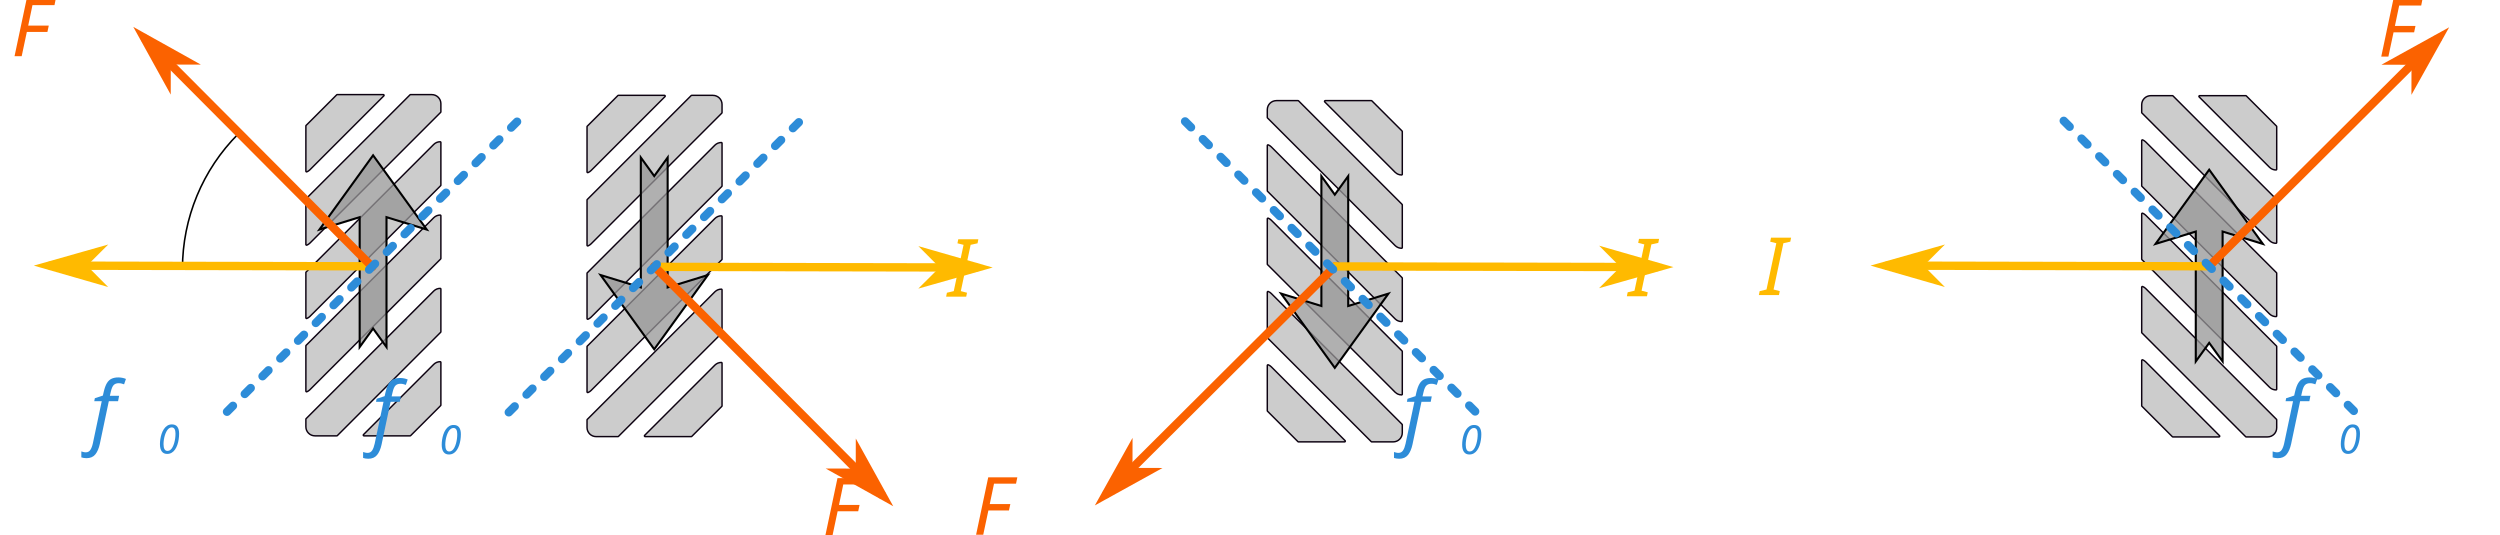
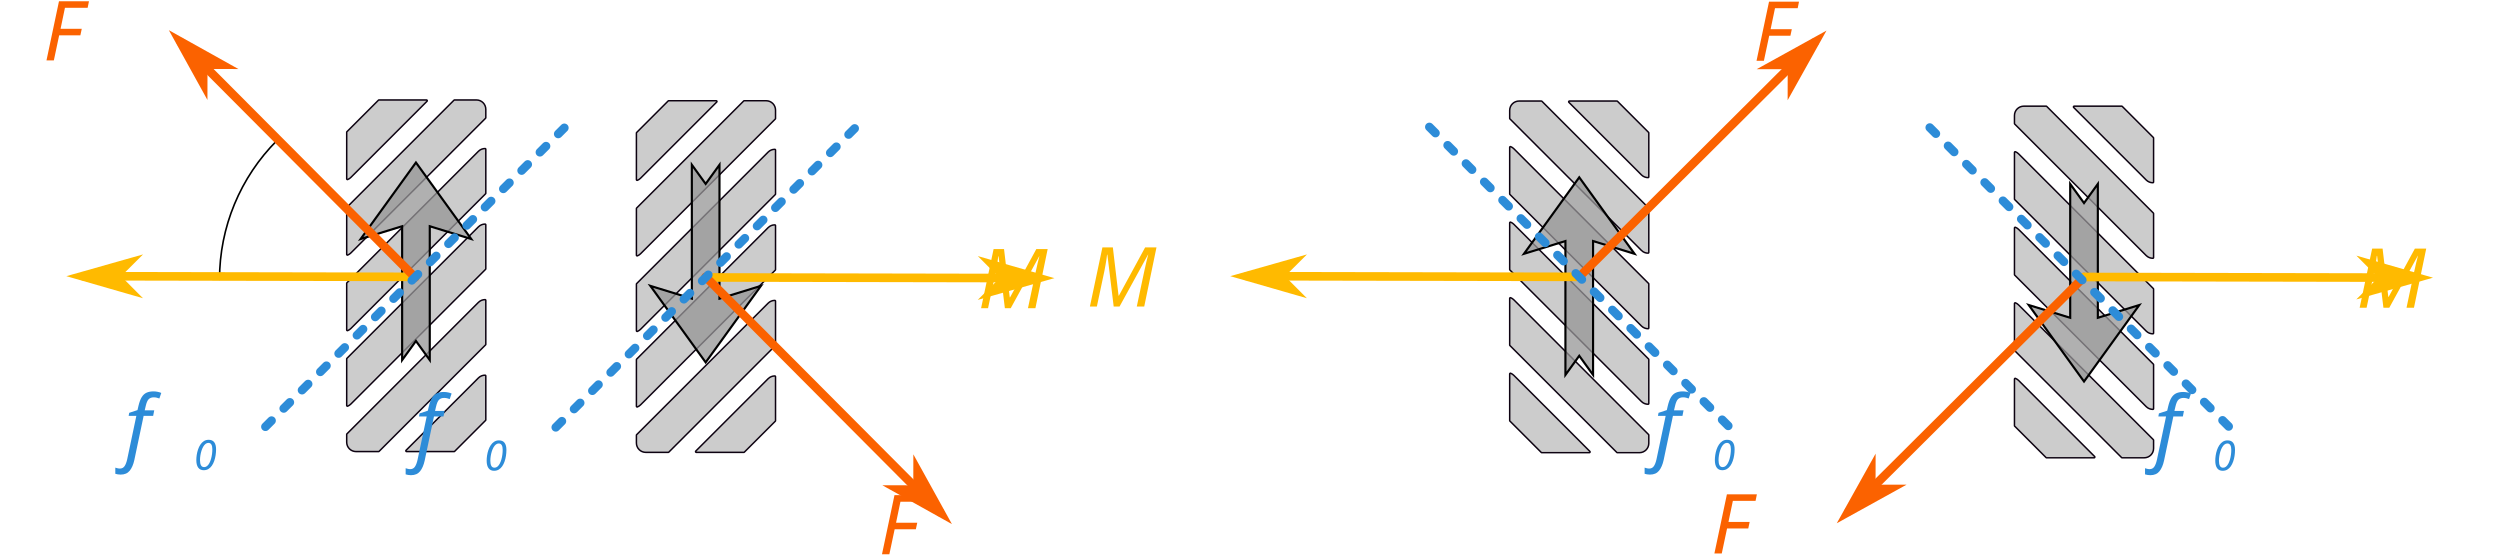
- <svg xmlns="http://www.w3.org/2000/svg" version="1.1" id="svg2" xml:space="preserve" width="5972.626" height="1277.987" viewBox="0 0 5972.625 1277.987">
+ <svg xmlns="http://www.w3.org/2000/svg" version="1.1" id="svg2" xml:space="preserve" width="5796.128" height="1285.112" viewBox="0 0 5796.128 1285.112">
  <defs id="defs6">
    <marker orient="auto" refY="0" refX="0" id="marker6332" style="overflow:visible">
      <path id="path6330" d="M 0,0 5,-5 -12.5,0 5,5 Z" style="fill:#ffba00;fill-opacity:1;fill-rule:evenodd;stroke:#ffba00;stroke-width:1pt;stroke-opacity:1" transform="matrix(0.4,0,0,0.4,4,0)" />
    </marker>
    <marker orient="auto" refY="0" refX="0" id="marker6094" style="overflow:visible">
      <path id="path6092" d="M 0,0 5,-5 -12.5,0 5,5 Z" style="fill:#ffba00;fill-opacity:1;fill-rule:evenodd;stroke:#ffba00;stroke-width:1pt;stroke-opacity:1" transform="matrix(0.4,0,0,0.4,4,0)" />
    </marker>
    <marker orient="auto" refY="0" refX="0" id="marker5850" style="overflow:visible">
      <path id="path5848" d="M 0,0 5,-5 -12.5,0 5,5 Z" style="fill:#ffba00;fill-opacity:1;fill-rule:evenodd;stroke:#ffba00;stroke-width:1pt;stroke-opacity:1" transform="matrix(0.4,0,0,0.4,4,0)" />
    </marker>
    <marker style="overflow:visible" id="marker5612" refX="0" refY="0" orient="auto">
      <path transform="matrix(0.4,0,0,0.4,4,0)" style="fill:#ffba00;fill-opacity:1;fill-rule:evenodd;stroke:#ffba00;stroke-width:1pt;stroke-opacity:1" d="M 0,0 5,-5 -12.5,0 5,5 Z" id="path5610" />
    </marker>
    <marker orient="auto" refY="0" refX="0" id="marker5392" style="overflow:visible">
      <path id="path5390" d="M 0,0 5,-5 -12.5,0 5,5 Z" style="fill:#ffba00;fill-opacity:1;fill-rule:evenodd;stroke:#ffba00;stroke-width:1pt;stroke-opacity:1" transform="matrix(0.4,0,0,0.4,4,0)" />
    </marker>
    <marker style="overflow:visible" id="marker4958" refX="0" refY="0" orient="auto">
      <path transform="matrix(0.4,0,0,0.4,4,0)" style="fill:#ffba00;fill-opacity:1;fill-rule:evenodd;stroke:#ffba00;stroke-width:1pt;stroke-opacity:1" d="M 0,0 5,-5 -12.5,0 5,5 Z" id="path4956" />
    </marker>
    <marker orient="auto" refY="0" refX="0" id="DiamondLstart" style="overflow:visible">
      <path id="path29030" d="M 0,-7.071 -7.071,0 0,7.071 7.071,0 Z" style="fill:#ff0000;fill-opacity:1;fill-rule:evenodd;stroke:#c31717;stroke-width:1pt;stroke-opacity:1" transform="matrix(0.8,0,0,0.8,5.6,0)" />
    </marker>
    <marker orient="auto" refY="0" refX="0" id="marker32734" style="overflow:visible">
      <path id="path32732" d="M 0,0 5,-5 -12.5,0 5,5 Z" style="fill:#ff0000;fill-opacity:1;fill-rule:evenodd;stroke:#c31717;stroke-width:1pt;stroke-opacity:1" transform="matrix(0.4,0,0,0.4,4,0)" />
    </marker>
    <marker orient="auto" refY="0" refX="0" id="marker32682" style="overflow:visible">
      <path id="path32680" d="M 0,0 5,-5 -12.5,0 5,5 Z" style="fill:#ff0000;fill-opacity:1;fill-rule:evenodd;stroke:#c31717;stroke-width:1pt;stroke-opacity:1" transform="matrix(0.8,0,0,0.8,10,0)" />
    </marker>
    <marker orient="auto" refY="0" refX="0" id="Arrow2Lend" style="overflow:visible">
      <path id="path28963" style="fill:#0d0211;fill-opacity:1;fill-rule:evenodd;stroke:#0d0211;stroke-width:0.625;stroke-linejoin:round;stroke-opacity:1" d="M 8.719,4.034 -2.207,0.016 8.719,-4.002 c -1.745,2.372 -1.735,5.617 -6e-7,8.035 z" transform="matrix(-1.1,0,0,-1.1,-1.1,0)" />
    </marker>
    <marker orient="auto" refY="0" refX="0" id="Arrow1Mend" style="overflow:visible">
      <path id="path28951" d="M 0,0 5,-5 -12.5,0 5,5 Z" style="fill:#0d0211;fill-opacity:1;fill-rule:evenodd;stroke:#0d0211;stroke-width:1pt;stroke-opacity:1" transform="matrix(-0.4,0,0,-0.4,-4,0)" />
    </marker>
    <marker orient="auto" refY="0" refX="0" id="Arrow1Lstart" style="overflow:visible">
      <path id="path28942" d="M 0,0 5,-5 -12.5,0 5,5 Z" style="fill:#c31717;fill-opacity:1;fill-rule:evenodd;stroke:#c31717;stroke-width:1pt;stroke-opacity:1" transform="matrix(0.8,0,0,0.8,10,0)" />
    </marker>
    <marker orient="auto" refY="0" refX="0" id="Arrow1Lstart-0" style="overflow:visible">
      <path id="path28942-9" d="M 0,0 5,-5 -12.5,0 5,5 Z" style="fill:#ff0000;fill-opacity:1;fill-rule:evenodd;stroke:#c31717;stroke-width:1pt;stroke-opacity:1" transform="matrix(0.8,0,0,0.8,10,0)" />
    </marker>
    <marker orient="auto" refY="0" refX="0" id="Arrow1Lstart-8" style="overflow:visible">
      <path id="path28942-3" d="M 0,0 5,-5 -12.5,0 5,5 Z" style="fill:#c31717;fill-opacity:1;fill-rule:evenodd;stroke:#c31717;stroke-width:1pt;stroke-opacity:1" transform="matrix(0.8,0,0,0.8,10,0)" />
    </marker>
    <marker orient="auto" refY="0" refX="0" id="Arrow1Lstart-3" style="overflow:visible">
      <path id="path28942-7" d="M 0,0 5,-5 -12.5,0 5,5 Z" style="fill:#c31717;fill-opacity:1;fill-rule:evenodd;stroke:#c31717;stroke-width:1pt;stroke-opacity:1" transform="matrix(0.8,0,0,0.8,10,0)" />
    </marker>
    <marker orient="auto" refY="0" refX="0" id="Arrow1Lstart-7" style="overflow:visible">
      <path id="path28942-1" d="M 0,0 5,-5 -12.5,0 5,5 Z" style="fill:#c31717;fill-opacity:1;fill-rule:evenodd;stroke:#c31717;stroke-width:1pt;stroke-opacity:1" transform="matrix(0.8,0,0,0.8,10,0)" />
    </marker>
    <marker orient="auto" refY="0" refX="0" id="Arrow1Lstart-3-6" style="overflow:visible">
      <path id="path28942-7-3" d="M 0,0 5,-5 -12.5,0 5,5 Z" style="fill:#ff6600;fill-opacity:1;fill-rule:evenodd;stroke:#ff6600;stroke-width:1pt;stroke-opacity:1" transform="matrix(0.8,0,0,0.8,10,0)" />
    </marker>
    <marker orient="auto" refY="0" refX="0" id="Arrow1Lstart-3-6-5" style="overflow:visible">
      <path id="path28942-7-3-4" d="M 0,0 5,-5 -12.5,0 5,5 Z" style="fill:#ff6600;fill-opacity:1;fill-rule:evenodd;stroke:#ff6600;stroke-width:1pt;stroke-opacity:1" transform="matrix(0.8,0,0,0.8,10,0)" />
    </marker>
    <marker orient="auto" refY="0" refX="0" id="Arrow1Lstart-03" style="overflow:visible">
      <path id="path28942-0" d="M 0,0 5,-5 -12.5,0 5,5 Z" style="fill:#ffba00;fill-opacity:1;fill-rule:evenodd;stroke:#ffba00;stroke-width:1pt;stroke-opacity:1" transform="matrix(0.8,0,0,0.8,10,0)" />
    </marker>
    <marker orient="auto" refY="0" refX="0" id="Arrow1Lstart-03-6" style="overflow:visible">
      <path id="path28942-0-7" d="M 0,0 5,-5 -12.5,0 5,5 Z" style="fill:#ffba00;fill-opacity:1;fill-rule:evenodd;stroke:#ffba00;stroke-width:1pt;stroke-opacity:1" transform="matrix(0.8,0,0,0.8,10,0)" />
    </marker>
    <marker orient="auto" refY="0" refX="0" id="Arrow1Lstart-03-6-9" style="overflow:visible">
      <path id="path28942-0-7-8" d="M 0,0 5,-5 -12.5,0 5,5 Z" style="fill:#ff7a00;fill-opacity:1;fill-rule:evenodd;stroke:#ff7a00;stroke-width:1pt;stroke-opacity:1" transform="matrix(0.8,0,0,0.8,10,0)" />
    </marker>
    <marker orient="auto" refY="0" refX="0" id="Arrow1Lstart-03-2" style="overflow:visible">
      <path id="path28942-0-9" d="M 0,0 5,-5 -12.5,0 5,5 Z" style="fill:#ffba00;fill-opacity:1;fill-rule:evenodd;stroke:#ffba00;stroke-width:1pt;stroke-opacity:1" transform="matrix(0.8,0,0,0.8,10,0)" />
    </marker>
    <marker orient="auto" refY="0" refX="0" id="Arrow1Lstart-03-6-96" style="overflow:visible">
      <path id="path28942-0-7-0" d="M 0,0 5,-5 -12.5,0 5,5 Z" style="fill:#ffba00;fill-opacity:1;fill-rule:evenodd;stroke:#ffba00;stroke-width:1pt;stroke-opacity:1" transform="matrix(0.8,0,0,0.8,10,0)" />
    </marker>
    <marker orient="auto" refY="0" refX="0" id="Arrow1Lstart-03-6-9-2" style="overflow:visible">
      <path id="path28942-0-7-8-7" d="M 0,0 5,-5 -12.5,0 5,5 Z" style="fill:#ff7a00;fill-opacity:1;fill-rule:evenodd;stroke:#ff7a00;stroke-width:1pt;stroke-opacity:1" transform="matrix(0.8,0,0,0.8,10,0)" />
    </marker>
    <marker orient="auto" refY="0" refX="0" id="Arrow1Lstart-03-2-4" style="overflow:visible">
      <path id="path28942-0-9-9" d="M 0,0 5,-5 -12.5,0 5,5 Z" style="fill:#ffba00;fill-opacity:1;fill-rule:evenodd;stroke:#ffba00;stroke-width:1pt;stroke-opacity:1" transform="matrix(0.8,0,0,0.8,10,0)" />
    </marker>
    <marker orient="auto" refY="0" refX="0" id="Arrow1Lstart-03-6-96-1" style="overflow:visible">
      <path id="path28942-0-7-0-0" d="M 0,0 5,-5 -12.5,0 5,5 Z" style="fill:#ffba00;fill-opacity:1;fill-rule:evenodd;stroke:#ffba00;stroke-width:1pt;stroke-opacity:1" transform="matrix(0.8,0,0,0.8,10,0)" />
    </marker>
    <marker orient="auto" refY="0" refX="0" id="Arrow1Lstart-03-6-9-2-7" style="overflow:visible">
      <path id="path28942-0-7-8-7-5" d="M 0,0 5,-5 -12.5,0 5,5 Z" style="fill:#ff7a00;fill-opacity:1;fill-rule:evenodd;stroke:#ff7a00;stroke-width:1pt;stroke-opacity:1" transform="matrix(0.8,0,0,0.8,10,0)" />
    </marker>
    <marker orient="auto" refY="0" refX="0" id="Arrow1Lstart-03-0" style="overflow:visible">
      <path id="path28942-0-2" d="M 0,0 5,-5 -12.5,0 5,5 Z" style="fill:#ffba00;fill-opacity:1;fill-rule:evenodd;stroke:#ffba00;stroke-width:1pt;stroke-opacity:1" transform="matrix(0.8,0,0,0.8,10,0)" />
    </marker>
    <marker orient="auto" refY="0" refX="0" id="Arrow1Lstart-03-0-8" style="overflow:visible">
      <path id="path28942-0-2-0" d="M 0,0 5,-5 -12.5,0 5,5 Z" style="fill:#ffba00;fill-opacity:1;fill-rule:evenodd;stroke:#ffba00;stroke-width:1pt;stroke-opacity:1" transform="matrix(0.8,0,0,0.8,10,0)" />
    </marker>
    <marker orient="auto" refY="0" refX="0" id="Arrow1Lstart-03-6-96-1-4" style="overflow:visible">
      <path id="path28942-0-7-0-0-0" d="M 0,0 5,-5 -12.5,0 5,5 Z" style="fill:#ffba00;fill-opacity:1;fill-rule:evenodd;stroke:#ffba00;stroke-width:1pt;stroke-opacity:1" transform="matrix(0.8,0,0,0.8,10,0)" />
    </marker>
    <marker orient="auto" refY="0" refX="0" id="Arrow1Lstart-03-0-8-4" style="overflow:visible">
      <path id="path28942-0-2-0-4" d="M 0,0 5,-5 -12.5,0 5,5 Z" style="fill:#ffba00;fill-opacity:1;fill-rule:evenodd;stroke:#ffba00;stroke-width:1pt;stroke-opacity:1" transform="matrix(0.8,0,0,0.8,10,0)" />
    </marker>
    <marker orient="auto" refY="0" refX="0" id="Arrow1Lstart-03-6-96-1-4-9" style="overflow:visible">
      <path id="path28942-0-7-0-0-0-9" d="M 0,0 5,-5 -12.5,0 5,5 Z" style="fill:#ffba00;fill-opacity:1;fill-rule:evenodd;stroke:#ffba00;stroke-width:1pt;stroke-opacity:1" transform="matrix(0.8,0,0,0.8,10,0)" />
    </marker>
    <marker orient="auto" refY="0" refX="0" id="Arrow1Lstart-03-0-8-4-1" style="overflow:visible">
      <path id="path28942-0-2-0-4-7" d="M 0,0 5,-5 -12.5,0 5,5 Z" style="fill:#ffba00;fill-opacity:1;fill-rule:evenodd;stroke:#ffba00;stroke-width:1pt;stroke-opacity:1" transform="matrix(0.8,0,0,0.8,10,0)" />
    </marker>
    <marker orient="auto" refY="0" refX="0" id="Arrow1Lstart-03-6-96-1-4-9-4" style="overflow:visible">
      <path id="path28942-0-7-0-0-0-9-3" d="M 0,0 5,-5 -12.5,0 5,5 Z" style="fill:#ffba00;fill-opacity:1;fill-rule:evenodd;stroke:#ffba00;stroke-width:1pt;stroke-opacity:1" transform="matrix(0.8,0,0,0.8,10,0)" />
    </marker>
    <marker style="overflow:visible" id="marker4958-9" refX="0" refY="0" orient="auto">
      <path transform="matrix(0.4,0,0,0.4,4,0)" style="fill:#fb6200;fill-opacity:1;fill-rule:evenodd;stroke:#fb6200;stroke-width:1pt;stroke-opacity:1" d="M 0,0 5,-5 -12.5,0 5,5 Z" id="path4956-9" />
    </marker>
    <marker style="overflow:visible" id="marker4958-1" refX="0" refY="0" orient="auto">
      <path transform="matrix(0.4,0,0,0.4,4,0)" style="fill:#ffba00;fill-opacity:1;fill-rule:evenodd;stroke:#ffba00;stroke-width:1pt;stroke-opacity:1" d="M 0,0 5,-5 -12.5,0 5,5 Z" id="path4956-96" />
    </marker>
    <marker style="overflow:visible" id="marker4958-9-2" refX="0" refY="0" orient="auto">
      <path transform="matrix(0.4,0,0,0.4,4,0)" style="fill:#fb6200;fill-opacity:1;fill-rule:evenodd;stroke:#fb6200;stroke-width:1pt;stroke-opacity:1" d="M 0,0 5,-5 -12.5,0 5,5 Z" id="path4956-9-5" />
    </marker>
    <marker style="overflow:visible" id="marker4958-9-2-6" refX="0" refY="0" orient="auto">
      <path transform="matrix(0.4,0,0,0.4,4,0)" style="fill:#fb6200;fill-opacity:1;fill-rule:evenodd;stroke:#fb6200;stroke-width:1pt;stroke-opacity:1" d="M 0,0 5,-5 -12.5,0 5,5 Z" id="path4956-9-5-8" />
    </marker>
    <marker style="overflow:visible" id="marker4958-3" refX="0" refY="0" orient="auto">
      <path transform="matrix(0.4,0,0,0.4,4,0)" style="fill:#ffba00;fill-opacity:1;fill-rule:evenodd;stroke:#ffba00;stroke-width:1pt;stroke-opacity:1" d="M 0,0 5,-5 -12.5,0 5,5 Z" id="path4956-5" />
    </marker>
    <marker style="overflow:visible" id="marker4958-9-7" refX="0" refY="0" orient="auto">
      <path transform="matrix(0.4,0,0,0.4,4,0)" style="fill:#fb6200;fill-opacity:1;fill-rule:evenodd;stroke:#fb6200;stroke-width:1pt;stroke-opacity:1" d="M 0,0 5,-5 -12.5,0 5,5 Z" id="path4956-9-0" />
    </marker>
    <marker style="overflow:visible" id="marker4958-1-7" refX="0" refY="0" orient="auto">
      <path transform="matrix(0.4,0,0,0.4,4,0)" style="fill:#ffba00;fill-opacity:1;fill-rule:evenodd;stroke:#ffba00;stroke-width:1pt;stroke-opacity:1" d="M 0,0 5,-5 -12.5,0 5,5 Z" id="path4956-96-0" />
    </marker>
  </defs>
-   <g id="layer2" transform="translate(1283.323,-1316.006)">
+   <g id="layer2" transform="translate(1356.355,-1310.293)">
    <path style="opacity:1;fill:none;fill-opacity:1;fill-rule:nonzero;stroke:#000000;stroke-width:3.78;stroke-linecap:round;stroke-linejoin:round;stroke-miterlimit:4;stroke-dasharray:none;stroke-dashoffset:0;stroke-opacity:1;paint-order:stroke fill markers" id="path1183" d="m -847.403,1957.886 a 455.479,455.479 0 0 1 133.407,-322.072" />
    <path style="opacity:1;fill:#cccccc;fill-opacity:1;stroke:#0d0211;stroke-width:7;stroke-linecap:round;stroke-linejoin:round;stroke-miterlimit:4;stroke-dasharray:none;stroke-dashoffset:0;stroke-opacity:1;paint-order:stroke fill markers" d="m -477.698,1543.774 -73.117,73.117 v 107.969 c 2.39,-0.979 4.633,-2.442 6.58,-4.389 l 176.697,-176.697 z m 175.149,0 -248.266,248.264 v 107.969 c 2.39,-0.979 4.633,-2.442 6.58,-4.389 l 312.459,-312.457 v -19.387 c 0,-11.08 -8.92,-20 -20,-20 z m 70.773,112.637 c -5.112,0 -10.223,1.958 -14.141,5.875 l -304.899,304.896 v 107.969 c 2.39,-0.979 4.633,-2.442 6.58,-4.389 l 312.459,-312.457 z m 0,175.144 c -5.112,0 -10.223,1.96 -14.141,5.877 l -304.899,304.897 v 107.969 c 2.39,-0.979 4.633,-2.442 6.58,-4.389 l 312.459,-312.457 z m 0,175.147 c -5.112,0 -10.223,1.96 -14.141,5.877 l -304.899,304.897 v 18.051 c 0,11.08 8.92,20 20,20 h 52.109 l 246.93,-246.93 z m 0,175.147 c -5.112,0 -10.223,1.958 -14.141,5.875 l -167.803,167.803 h 110.16 l 71.783,-71.783 z" id="rect28788-4" />
    <path style="opacity:1;fill:#969696;fill-opacity:0.751;stroke:#000000;stroke-width:5;stroke-miterlimit:4;stroke-dasharray:none;stroke-dashoffset:0;stroke-opacity:1" d="m -392.002,1687.074 -128.159,177.318 96.119,-29.554 v 310.307 l 32.041,-44.33 32.039,44.33 v -310.307 l 96.119,29.554 z" id="path4239-2" />
    <g id="g6547-6-8" transform="translate(-2967.576,1226.496)">
      <path id="rect28788-4-1-7" d="m 3161.57,319.094 -73.117,73.117 v 107.969 c 2.39,-0.979 4.633,-2.442 6.58,-4.389 l 176.697,-176.697 z m 175.149,0 -248.266,248.264 v 107.969 c 2.39,-0.979 4.633,-2.442 6.58,-4.389 l 312.459,-312.457 v -19.387 c 0,-11.08 -8.92,-20 -20,-20 z m 70.773,112.637 c -5.112,0 -10.223,1.958 -14.141,5.875 L 3088.453,742.502 V 850.471 c 2.39,-0.979 4.633,-2.442 6.58,-4.389 L 3407.492,533.625 Z m 0,175.145 c -5.112,0 -10.223,1.96 -14.141,5.877 l -304.899,304.896 v 107.969 c 2.39,-0.979 4.633,-2.442 6.58,-4.389 l 312.459,-312.457 z m 0,175.146 c -5.112,0 -10.223,1.96 -14.141,5.877 l -304.899,304.896 v 18.051 c 0,11.08 8.92,20 20,20 h 52.109 l 246.93,-246.93 z m 0,175.146 c -5.112,0 -10.223,1.958 -14.141,5.875 l -167.803,167.803 h 110.16 l 71.783,-71.783 z" style="opacity:1;fill:#cccccc;fill-opacity:1;stroke:#0d0211;stroke-width:7;stroke-linecap:round;stroke-linejoin:round;stroke-miterlimit:4;stroke-dasharray:none;stroke-dashoffset:0;stroke-opacity:1;paint-order:stroke fill markers" />
      <path id="path4239-2-3-0" d="m 3247.265,923.924 128.159,-177.318 -96.119,29.554 V 465.853 l -32.041,44.33 -32.039,-44.33 v 310.307 l -96.119,-29.554 z" style="opacity:1;fill:#969696;fill-opacity:0.751;stroke:#000000;stroke-width:5;stroke-miterlimit:4;stroke-dasharray:none;stroke-dashoffset:0;stroke-opacity:1" />
    </g>
-     <g id="g8335" transform="translate(1136.78,811.8752)">
+     <g id="g8335" transform="translate(-552.7366,811.8752)">
      <path id="rect28788" d="m 2718.256,734.422 c -11.08,0 -20,8.92 -20,20 v 18.424 l 304.897,304.896 c 3.917,3.917 9.03,5.877 14.143,5.877 V 981.725 L 2769.992,734.422 Z m 116.723,0 168.174,168.174 c 3.917,3.917 9.03,5.877 14.143,5.877 V 806.578 l -72.156,-72.156 z m -136.723,105.602 v 107.967 l 304.897,304.898 c 3.917,3.917 9.03,5.877 14.143,5.877 v -101.895 l -312.459,-312.461 c -1.947,-1.947 -4.189,-3.408 -6.58,-4.387 z m 0,175.147 v 107.967 l 304.897,304.897 c 3.917,3.917 9.03,5.877 14.143,5.877 v -101.894 l -312.459,-312.459 c -1.947,-1.947 -4.189,-3.408 -6.58,-4.387 z m 0,175.144 v 107.969 l 247.891,247.891 h 51.148 c 11.08,0 20,-8.92 20,-20 v -19.012 l -312.459,-312.459 c -1.947,-1.947 -4.189,-3.409 -6.58,-4.389 z m 0,175.147 v 107.967 l 72.746,72.746 h 110.16 l -176.326,-176.326 c -1.947,-1.947 -4.189,-3.408 -6.58,-4.387 z" style="opacity:1;fill:#cccccc;fill-opacity:1;stroke:#0d0211;stroke-width:7;stroke-linecap:round;stroke-linejoin:round;stroke-miterlimit:4;stroke-dasharray:none;stroke-dashoffset:0;stroke-opacity:1;paint-order:stroke fill markers" />
      <path id="path4239-2-8" d="m 2857.776,909.533 -128.159,177.318 96.119,-29.554 v 310.307 l 32.041,-44.33 32.039,44.33 v -310.307 l 96.119,29.554 z" style="opacity:1;fill:#969696;fill-opacity:0.751;stroke:#000000;stroke-width:5;stroke-miterlimit:4;stroke-dasharray:none;stroke-dashoffset:0;stroke-opacity:1" />
    </g>
-     <g transform="translate(-952.2094,823.7502)" id="g8335-3-1">
+     <g transform="translate(617.5676,823.7502)" id="g8335-3-1">
      <path id="rect28788-6-4" d="m 2718.256,734.422 c -11.08,0 -20,8.92 -20,20 v 18.424 l 304.897,304.896 c 3.917,3.917 9.03,5.877 14.143,5.877 V 981.725 L 2769.992,734.422 Z m 116.723,0 168.174,168.174 c 3.917,3.917 9.03,5.877 14.143,5.877 V 806.578 l -72.156,-72.156 z m -136.723,105.602 v 107.967 l 304.897,304.898 c 3.917,3.917 9.03,5.877 14.143,5.877 v -101.895 l -312.459,-312.461 c -1.947,-1.947 -4.189,-3.408 -6.58,-4.387 z m 0,175.147 v 107.967 l 304.897,304.897 c 3.917,3.917 9.03,5.877 14.143,5.877 v -101.894 l -312.459,-312.459 c -1.947,-1.947 -4.189,-3.408 -6.58,-4.387 z m 0,175.144 v 107.969 l 247.891,247.891 h 51.148 c 11.08,0 20,-8.92 20,-20 v -19.012 l -312.459,-312.459 c -1.947,-1.947 -4.189,-3.409 -6.58,-4.389 z m 0,175.147 v 107.967 l 72.746,72.746 h 110.16 l -176.326,-176.326 c -1.947,-1.947 -4.189,-3.408 -6.58,-4.387 z" style="opacity:1;fill:#cccccc;fill-opacity:1;stroke:#0d0211;stroke-width:7;stroke-linecap:round;stroke-linejoin:round;stroke-miterlimit:4;stroke-dasharray:none;stroke-dashoffset:0;stroke-opacity:1;paint-order:stroke fill markers" />
      <path id="path4239-2-8-0-6" d="m 2857.776,1371.063 -128.159,-177.318 96.119,29.554 V 912.992 l 32.041,44.33 32.039,-44.33 v 310.307 l 96.119,-29.554 z" style="opacity:1;fill:#969696;fill-opacity:0.751;stroke:#000000;stroke-width:5;stroke-miterlimit:4;stroke-dasharray:none;stroke-dashoffset:0;stroke-opacity:1" />
    </g>
    <g style="fill:#b85800;fill-opacity:1;stroke-width:20;stroke-miterlimit:4;stroke-dasharray:none" id="g31883-4-3" transform="translate(-4290.597,693.0069)" />
    <flowRoot xml:space="preserve" id="flowRoot1189" style="line-height:1.25;letter-spacing:0px;word-spacing:0px;opacity:1;vector-effect:none;fill:#000000;fill-opacity:1;stroke:none;stroke-width:1px;stroke-linecap:butt;stroke-linejoin:miter;stroke-miterlimit:4;stroke-dasharray:none;stroke-dashoffset:0;stroke-opacity:1">
      <flowRegion id="flowRegion1191">
        <rect id="rect1193" width="274.357" height="190.919" x="-692.965" y="415.202" />
      </flowRegion>
      <flowPara id="flowPara1195" />
    </flowRoot>
    <flowRoot xml:space="preserve" id="flowRoot1197" style="font-style:normal;font-variant:normal;font-weight:normal;font-stretch:normal;font-size:37.333px;line-height:1.25;font-family:sans-serif;-inkscape-font-specification:'sans-serif, Normal';font-variant-ligatures:normal;font-variant-caps:normal;font-variant-numeric:normal;font-feature-settings:normal;text-align:start;letter-spacing:0px;word-spacing:0px;writing-mode:lr-tb;text-anchor:start;opacity:1;vector-effect:none;fill:#000000;fill-opacity:1;stroke:none;stroke-width:1px;stroke-linecap:butt;stroke-linejoin:miter;stroke-miterlimit:4;stroke-dasharray:none;stroke-dashoffset:0;stroke-opacity:1" transform="matrix(2.371652,0,0,2.371652,838.755,787.5763)">
      <flowRegion id="flowRegion1199" style="font-style:normal;font-variant:normal;font-weight:normal;font-stretch:normal;font-size:37.333px;font-family:sans-serif;-inkscape-font-specification:'sans-serif, Normal';font-variant-ligatures:normal;font-variant-caps:normal;font-variant-numeric:normal;font-feature-settings:normal;text-align:start;writing-mode:lr-tb;text-anchor:start">
        <rect id="rect1201" width="207.889" height="158.392" x="-678.823" y="422.273" style="font-style:normal;font-variant:normal;font-weight:normal;font-stretch:normal;font-size:37.333px;font-family:sans-serif;-inkscape-font-specification:'sans-serif, Normal';font-variant-ligatures:normal;font-variant-caps:normal;font-variant-numeric:normal;font-feature-settings:normal;text-align:start;writing-mode:lr-tb;text-anchor:start" />
      </flowRegion>
      <flowPara id="flowPara1203">45°</flowPara>
    </flowRoot>
    <flowRoot xml:space="preserve" id="flowRoot1428" style="line-height:1.25;letter-spacing:0px;word-spacing:0px;opacity:1;vector-effect:none;fill:#000000;fill-opacity:1;stroke:none;stroke-width:1px;stroke-linecap:butt;stroke-linejoin:miter;stroke-miterlimit:4;stroke-dasharray:none;stroke-dashoffset:0;stroke-opacity:1" transform="translate(-1200.425,1141.15)">
      <flowRegion id="flowRegion1430">
        <rect id="rect1432" width="492" height="264" x="-378" y="870.698" />
      </flowRegion>
      <flowPara id="flowPara1434" />
    </flowRoot>
    <flowRoot xml:space="preserve" id="flowRoot1436" style="line-height:1.25;letter-spacing:0px;word-spacing:0px;opacity:1;vector-effect:none;fill:#000000;fill-opacity:1;stroke:none;stroke-width:1px;stroke-linecap:butt;stroke-linejoin:miter;stroke-miterlimit:4;stroke-dasharray:none;stroke-dashoffset:0;stroke-opacity:1">
      <flowRegion id="flowRegion1438">
        <rect id="rect1440" width="494" height="380" x="-168" y="888.698" />
      </flowRegion>
      <flowPara id="flowPara1442" />
    </flowRoot>
    <flowRoot xml:space="preserve" id="flowRoot1444" style="line-height:1.25;letter-spacing:0px;word-spacing:0px;opacity:1;vector-effect:none;fill:#000000;fill-opacity:1;stroke:none;stroke-width:1px;stroke-linecap:butt;stroke-linejoin:miter;stroke-miterlimit:4;stroke-dasharray:none;stroke-dashoffset:0;stroke-opacity:1" transform="translate(-1200.425,1141.15)">
      <flowRegion id="flowRegion1446">
        <rect id="rect1448" width="383.414" height="376" x="-384" y="898.698" />
      </flowRegion>
      <flowPara id="flowPara1450" />
    </flowRoot>
    <flowRoot xml:space="preserve" id="flowRoot1452" style="line-height:1.25;letter-spacing:0px;word-spacing:0px;opacity:1;vector-effect:none;fill:#000000;fill-opacity:0;stroke:none;stroke-width:1px;stroke-linecap:butt;stroke-linejoin:miter;stroke-miterlimit:4;stroke-dasharray:none;stroke-dashoffset:0;stroke-opacity:1" transform="translate(-1200.425,1141.15)">
      <flowRegion id="flowRegion1454" style="fill:#000000;fill-opacity:0">
        <rect id="rect1456" width="306" height="214.78" x="-998" y="600.698" style="fill:#000000;fill-opacity:0" />
      </flowRegion>
      <flowPara id="flowPara1458" />
    </flowRoot>
    <g id="g3762" transform="translate(-1.530252,-5.713041)">
      <g style="fill:#ffba00;fill-opacity:1;stroke-width:20;stroke-miterlimit:4;stroke-dasharray:none" id="g31883-4-5" transform="matrix(0,1,1,0,-1656.803,-842.214)">
        <path style="opacity:1;fill:#ffba00;fill-opacity:1;stroke:#ffba00;stroke-width:20;stroke-linecap:round;stroke-linejoin:round;stroke-miterlimit:4;stroke-dasharray:none;stroke-dashoffset:0;stroke-opacity:1;marker-start:url(#marker4958);paint-order:stroke fill markers" d="m 2798.57,495.206 1.53,769.673" id="path28940-4-6" />
      </g>
      <g style="fill:#fb4000;fill-opacity:1;stroke-width:20;stroke-miterlimit:4;stroke-dasharray:none" id="g31883-4-5-6" transform="matrix(-0.7071068,0.7071068,0.7071068,0.7071068,693.1906,-915.1358)">
        <path style="opacity:1;fill:#fb6200;fill-opacity:1;stroke:#fb6200;stroke-width:20;stroke-linecap:round;stroke-linejoin:round;stroke-miterlimit:4;stroke-dasharray:none;stroke-dashoffset:0;stroke-opacity:1;marker-start:url(#marker4958-9);paint-order:stroke fill markers" d="m 2798.57,495.206 1.53,769.673" id="path28940-4-6-0" />
      </g>
-       <text id="text1462" y="2009.127" x="-1260.167" style="font-style:italic;font-variant:normal;font-weight:normal;font-stretch:normal;font-size:192px;line-height:1.25;font-family:sans-serif;-inkscape-font-specification:'sans-serif, Italic';font-variant-ligatures:normal;font-variant-caps:normal;font-variant-numeric:normal;font-feature-settings:normal;text-align:center;letter-spacing:0px;word-spacing:0px;writing-mode:lr-tb;text-anchor:middle;opacity:1;vector-effect:none;fill:#ffba00;fill-opacity:1;stroke:none;stroke-width:1px;stroke-linecap:butt;stroke-linejoin:miter;stroke-miterlimit:4;stroke-dasharray:none;stroke-dashoffset:0;stroke-opacity:1" xml:space="preserve">
-         <tspan style="font-style:italic;font-variant:normal;font-weight:normal;font-stretch:normal;font-size:192px;font-family:sans-serif;-inkscape-font-specification:'sans-serif, Italic';font-variant-ligatures:normal;font-variant-caps:normal;font-variant-numeric:normal;font-feature-settings:normal;text-align:center;writing-mode:lr-tb;text-anchor:middle;fill:#ffba00;fill-opacity:1" y="2009.127" x="-1260.167" id="tspan1460">I</tspan>
+       <text id="text1462" y="2027.871" x="-1277.106" style="font-style:italic;font-variant:normal;font-weight:normal;font-stretch:normal;font-size:192px;line-height:1.25;font-family:sans-serif;-inkscape-font-specification:'sans-serif, Italic';font-variant-ligatures:normal;font-variant-caps:normal;font-variant-numeric:normal;font-feature-settings:normal;text-align:center;letter-spacing:0px;word-spacing:0px;writing-mode:lr-tb;text-anchor:middle;opacity:1;vector-effect:none;fill:#ffba00;fill-opacity:1;stroke:none;stroke-width:1px;stroke-linecap:butt;stroke-linejoin:miter;stroke-miterlimit:4;stroke-dasharray:none;stroke-dashoffset:0;stroke-opacity:1" xml:space="preserve">
+         <tspan style="font-style:italic;font-variant:normal;font-weight:normal;font-stretch:normal;font-size:192px;font-family:sans-serif;-inkscape-font-specification:'sans-serif, Italic';font-variant-ligatures:normal;font-variant-caps:normal;font-variant-numeric:normal;font-feature-settings:normal;text-align:center;writing-mode:lr-tb;text-anchor:middle;fill:#ffba00;fill-opacity:1" y="2027.871" x="-1277.106" id="tspan1460">M</tspan>
      </text>
      <text id="text1462-1" y="1455.975" x="-1034.41" style="font-style:italic;font-variant:normal;font-weight:normal;font-stretch:normal;font-size:192px;line-height:1.25;font-family:sans-serif;-inkscape-font-specification:'sans-serif, Italic';font-variant-ligatures:normal;font-variant-caps:normal;font-variant-numeric:normal;font-feature-settings:normal;text-align:center;letter-spacing:0px;word-spacing:0px;writing-mode:lr-tb;text-anchor:middle;opacity:1;vector-effect:none;fill:#fb6200;fill-opacity:1;stroke:none;stroke-width:1px;stroke-linecap:butt;stroke-linejoin:miter;stroke-miterlimit:4;stroke-dasharray:none;stroke-dashoffset:0;stroke-opacity:1" xml:space="preserve">
        <tspan style="font-style:italic;font-variant:normal;font-weight:normal;font-stretch:normal;font-size:192px;font-family:sans-serif;-inkscape-font-specification:'sans-serif, Italic';font-variant-ligatures:normal;font-variant-caps:normal;font-variant-numeric:normal;font-feature-settings:normal;text-align:center;writing-mode:lr-tb;text-anchor:middle;fill:#fb6200;fill-opacity:1" y="1455.975" x="-1034.41" id="tspan1460-4">F</tspan>
      </text>
    </g>
    <g transform="rotate(180,-56.343,1955.706)" id="g3762-4">
      <g style="fill:#ffba00;fill-opacity:1;stroke-width:20;stroke-miterlimit:4;stroke-dasharray:none" id="g31883-4-5-4" transform="matrix(0,1,1,0,-1656.803,-842.214)">
        <path style="opacity:1;fill:#ffba00;fill-opacity:1;stroke:#ffba00;stroke-width:20;stroke-linecap:round;stroke-linejoin:round;stroke-miterlimit:4;stroke-dasharray:none;stroke-dashoffset:0;stroke-opacity:1;marker-start:url(#marker4958-1);paint-order:stroke fill markers" d="m 2798.57,495.206 1.53,769.673" id="path28940-4-6-9" />
      </g>
      <g style="fill:#fb4000;fill-opacity:1;stroke-width:20;stroke-miterlimit:4;stroke-dasharray:none" id="g31883-4-5-6-9" transform="matrix(-0.7071068,0.7071068,0.7071068,0.7071068,693.1906,-915.1358)">
        <path style="opacity:1;fill:#fb6200;fill-opacity:1;stroke:#fb6200;stroke-width:20;stroke-linecap:round;stroke-linejoin:round;stroke-miterlimit:4;stroke-dasharray:none;stroke-dashoffset:0;stroke-opacity:1;marker-start:url(#marker4958-9-2);paint-order:stroke fill markers" d="m 2798.57,495.206 1.53,769.673" id="path28940-4-6-0-3" />
      </g>
-       <text id="text1462-6" y="-1886.647" x="1299.355" style="font-style:italic;font-variant:normal;font-weight:normal;font-stretch:normal;font-size:192px;line-height:1.25;font-family:sans-serif;-inkscape-font-specification:'sans-serif, Italic';font-variant-ligatures:normal;font-variant-caps:normal;font-variant-numeric:normal;font-feature-settings:normal;text-align:center;letter-spacing:0px;word-spacing:0px;writing-mode:lr-tb;text-anchor:middle;opacity:1;vector-effect:none;fill:#ffba00;fill-opacity:1;stroke:none;stroke-width:1px;stroke-linecap:butt;stroke-linejoin:miter;stroke-miterlimit:4;stroke-dasharray:none;stroke-dashoffset:0;stroke-opacity:1" xml:space="preserve" transform="scale(-1)">
-         <tspan style="font-style:italic;font-variant:normal;font-weight:normal;font-stretch:normal;font-size:192px;font-family:sans-serif;-inkscape-font-specification:'sans-serif, Italic';font-variant-ligatures:normal;font-variant-caps:normal;font-variant-numeric:normal;font-feature-settings:normal;text-align:center;writing-mode:lr-tb;text-anchor:middle;fill:#ffba00;fill-opacity:1" y="-1886.647" x="1299.355" id="tspan1460-0">I</tspan>
+       <text id="text1462-6" y="-1886.647" x="1278.73" style="font-style:italic;font-variant:normal;font-weight:normal;font-stretch:normal;font-size:192px;line-height:1.25;font-family:sans-serif;-inkscape-font-specification:'sans-serif, Italic';font-variant-ligatures:normal;font-variant-caps:normal;font-variant-numeric:normal;font-feature-settings:normal;text-align:center;letter-spacing:0px;word-spacing:0px;writing-mode:lr-tb;text-anchor:middle;opacity:1;vector-effect:none;fill:#ffba00;fill-opacity:1;stroke:none;stroke-width:1px;stroke-linecap:butt;stroke-linejoin:miter;stroke-miterlimit:4;stroke-dasharray:none;stroke-dashoffset:0;stroke-opacity:1" xml:space="preserve" transform="scale(-1)">
+         <tspan style="font-style:italic;font-variant:normal;font-weight:normal;font-stretch:normal;font-size:192px;font-family:sans-serif;-inkscape-font-specification:'sans-serif, Italic';font-variant-ligatures:normal;font-variant-caps:normal;font-variant-numeric:normal;font-feature-settings:normal;text-align:center;writing-mode:lr-tb;text-anchor:middle;fill:#ffba00;fill-opacity:1" y="-1886.647" x="1278.73" id="tspan1460-0">M</tspan>
      </text>
      <text id="text1462-1-5" y="-1316.006" x="1013.785" style="font-style:italic;font-variant:normal;font-weight:normal;font-stretch:normal;font-size:192px;line-height:1.25;font-family:sans-serif;-inkscape-font-specification:'sans-serif, Italic';font-variant-ligatures:normal;font-variant-caps:normal;font-variant-numeric:normal;font-feature-settings:normal;text-align:center;letter-spacing:0px;word-spacing:0px;writing-mode:lr-tb;text-anchor:middle;opacity:1;vector-effect:none;fill:#fb6200;fill-opacity:1;stroke:none;stroke-width:1px;stroke-linecap:butt;stroke-linejoin:miter;stroke-miterlimit:4;stroke-dasharray:none;stroke-dashoffset:0;stroke-opacity:1" xml:space="preserve" transform="scale(-1)">
        <tspan style="font-style:italic;font-variant:normal;font-weight:normal;font-stretch:normal;font-size:192px;font-family:sans-serif;-inkscape-font-specification:'sans-serif, Italic';font-variant-ligatures:normal;font-variant-caps:normal;font-variant-numeric:normal;font-feature-settings:normal;text-align:center;writing-mode:lr-tb;text-anchor:middle;fill:#fb6200;fill-opacity:1" y="-1316.006" x="1013.785" id="tspan1460-4-0">F</tspan>
      </text>
    </g>
-     <g transform="rotate(180,756.5939,1955.866)" id="g3762-4-7">
+     <g transform="rotate(180,1541.483,1955.866)" id="g3762-4-7">
      <g style="fill:#fb4000;fill-opacity:1;stroke-width:20;stroke-miterlimit:4;stroke-dasharray:none" id="g31883-4-5-6-9-3" transform="matrix(-0.7071068,-0.7071068,-0.7071068,0.7071068,2481.997,3044.807)">
        <path style="opacity:1;fill:#fb6200;fill-opacity:1;stroke:#fb6200;stroke-width:20;stroke-linecap:round;stroke-linejoin:round;stroke-miterlimit:4;stroke-dasharray:none;stroke-dashoffset:0;stroke-opacity:1;marker-start:url(#marker4958-9-2-6);paint-order:stroke fill markers" d="m 2798.57,495.206 1.53,769.673" id="path28940-4-6-0-3-3" />
      </g>
      <text id="text1462-1-5-3" y="-1318.284" x="-251.933" style="font-style:italic;font-variant:normal;font-weight:normal;font-stretch:normal;font-size:192px;line-height:1.25;font-family:sans-serif;-inkscape-font-specification:'sans-serif, Italic';font-variant-ligatures:normal;font-variant-caps:normal;font-variant-numeric:normal;font-feature-settings:normal;text-align:center;letter-spacing:0px;word-spacing:0px;writing-mode:lr-tb;text-anchor:middle;opacity:1;vector-effect:none;fill:#fb6200;fill-opacity:1;stroke:none;stroke-width:1px;stroke-linecap:butt;stroke-linejoin:miter;stroke-miterlimit:4;stroke-dasharray:none;stroke-dashoffset:0;stroke-opacity:1" xml:space="preserve" transform="scale(-1)">
        <tspan style="font-style:italic;font-variant:normal;font-weight:normal;font-stretch:normal;font-size:192px;font-family:sans-serif;-inkscape-font-specification:'sans-serif, Italic';font-variant-ligatures:normal;font-variant-caps:normal;font-variant-numeric:normal;font-feature-settings:normal;text-align:center;writing-mode:lr-tb;text-anchor:middle;fill:#fb6200;fill-opacity:1" y="-1318.284" x="-251.933" id="tspan1460-4-0-2">F</tspan>
      </text>
      <g style="fill:#ffba00;fill-opacity:1;stroke-width:20;stroke-miterlimit:4;stroke-dasharray:none" id="g31883-4-5-4-1" transform="matrix(0,1,1,0,-1657.257,-840.858)">
        <path style="opacity:1;fill:#ffba00;fill-opacity:1;stroke:#ffba00;stroke-width:20;stroke-linecap:round;stroke-linejoin:round;stroke-miterlimit:4;stroke-dasharray:none;stroke-dashoffset:0;stroke-opacity:1;marker-start:url(#marker4958-1-7);paint-order:stroke fill markers" d="m 2798.57,495.206 1.53,769.673" id="path28940-4-6-9-0" />
      </g>
-       <text id="text1462-6-1" y="-1888.003" x="1299.809" style="font-style:italic;font-variant:normal;font-weight:normal;font-stretch:normal;font-size:192px;line-height:1.25;font-family:sans-serif;-inkscape-font-specification:'sans-serif, Italic';font-variant-ligatures:normal;font-variant-caps:normal;font-variant-numeric:normal;font-feature-settings:normal;text-align:center;letter-spacing:0px;word-spacing:0px;writing-mode:lr-tb;text-anchor:middle;opacity:1;vector-effect:none;fill:#ffba00;fill-opacity:1;stroke:none;stroke-width:1px;stroke-linecap:butt;stroke-linejoin:miter;stroke-miterlimit:4;stroke-dasharray:none;stroke-dashoffset:0;stroke-opacity:1" xml:space="preserve" transform="scale(-1)">
-         <tspan style="font-style:italic;font-variant:normal;font-weight:normal;font-stretch:normal;font-size:192px;font-family:sans-serif;-inkscape-font-specification:'sans-serif, Italic';font-variant-ligatures:normal;font-variant-caps:normal;font-variant-numeric:normal;font-feature-settings:normal;text-align:center;writing-mode:lr-tb;text-anchor:middle;fill:#ffba00;fill-opacity:1" y="-1888.003" x="1299.809" id="tspan1460-0-3">I</tspan>
-       </text>
-     </g>
-     <g transform="translate(4386.479,-5.713052)" id="g3762-8">
+       <text id="text1462-6-1" y="-1888.003" x="1279.184" style="font-style:italic;font-variant:normal;font-weight:normal;font-stretch:normal;font-size:192px;line-height:1.25;font-family:sans-serif;-inkscape-font-specification:'sans-serif, Italic';font-variant-ligatures:normal;font-variant-caps:normal;font-variant-numeric:normal;font-feature-settings:normal;text-align:center;letter-spacing:0px;word-spacing:0px;writing-mode:lr-tb;text-anchor:middle;opacity:1;vector-effect:none;fill:#ffba00;fill-opacity:1;stroke:none;stroke-width:1px;stroke-linecap:butt;stroke-linejoin:miter;stroke-miterlimit:4;stroke-dasharray:none;stroke-dashoffset:0;stroke-opacity:1" xml:space="preserve" transform="scale(-1)">
+         <tspan style="font-style:italic;font-variant:normal;font-weight:normal;font-stretch:normal;font-size:192px;font-family:sans-serif;-inkscape-font-specification:'sans-serif, Italic';font-variant-ligatures:normal;font-variant-caps:normal;font-variant-numeric:normal;font-feature-settings:normal;text-align:center;writing-mode:lr-tb;text-anchor:middle;fill:#ffba00;fill-opacity:1" y="-1888.003" x="1279.184" id="tspan1460-0-3">M</tspan>
+       </text>
+     </g>
+     <g transform="translate(2696.963,-5.713052)" id="g3762-8">
      <g style="fill:#ffba00;fill-opacity:1;stroke-width:20;stroke-miterlimit:4;stroke-dasharray:none" id="g31883-4-5-1" transform="matrix(0,1,1,0,-1656.803,-842.214)">
        <path style="opacity:1;fill:#ffba00;fill-opacity:1;stroke:#ffba00;stroke-width:20;stroke-linecap:round;stroke-linejoin:round;stroke-miterlimit:4;stroke-dasharray:none;stroke-dashoffset:0;stroke-opacity:1;marker-start:url(#marker4958-3);paint-order:stroke fill markers" d="m 2798.57,495.206 1.53,769.673" id="path28940-4-6-99" />
      </g>
      <g style="fill:#fb4000;fill-opacity:1;stroke-width:20;stroke-miterlimit:4;stroke-dasharray:none" id="g31883-4-5-6-7" transform="matrix(-0.7071068,0.7071068,0.7071068,0.7071068,693.1906,-915.1358)">
        <path style="opacity:1;fill:#fb6200;fill-opacity:1;stroke:#fb6200;stroke-width:20;stroke-linecap:round;stroke-linejoin:round;stroke-miterlimit:4;stroke-dasharray:none;stroke-dashoffset:0;stroke-opacity:1;marker-start:url(#marker4958-9-7);paint-order:stroke fill markers" d="m 2029.152,1265.772 769.673,-1.53" id="path28940-4-6-0-8" />
      </g>
-       <text id="text1462-2" y="2026.615" x="-1258.108" style="font-style:italic;font-variant:normal;font-weight:normal;font-stretch:normal;font-size:192px;line-height:1.25;font-family:sans-serif;-inkscape-font-specification:'sans-serif, Italic';font-variant-ligatures:normal;font-variant-caps:normal;font-variant-numeric:normal;font-feature-settings:normal;text-align:center;letter-spacing:0px;word-spacing:0px;writing-mode:lr-tb;text-anchor:middle;opacity:1;vector-effect:none;fill:#ffba00;fill-opacity:1;stroke:none;stroke-width:1px;stroke-linecap:butt;stroke-linejoin:miter;stroke-miterlimit:4;stroke-dasharray:none;stroke-dashoffset:0;stroke-opacity:1" xml:space="preserve">
-         <tspan style="font-style:italic;font-variant:normal;font-weight:normal;font-stretch:normal;font-size:192px;font-family:sans-serif;-inkscape-font-specification:'sans-serif, Italic';font-variant-ligatures:normal;font-variant-caps:normal;font-variant-numeric:normal;font-feature-settings:normal;text-align:center;writing-mode:lr-tb;text-anchor:middle;fill:#ffba00;fill-opacity:1" y="2026.615" x="-1258.108" id="tspan1460-5">I</tspan>
+       <text id="text1462-2" y="2026.615" x="-1278.636" style="font-style:italic;font-variant:normal;font-weight:normal;font-stretch:normal;font-size:192px;line-height:1.25;font-family:sans-serif;-inkscape-font-specification:'sans-serif, Italic';font-variant-ligatures:normal;font-variant-caps:normal;font-variant-numeric:normal;font-feature-settings:normal;text-align:center;letter-spacing:0px;word-spacing:0px;writing-mode:lr-tb;text-anchor:middle;opacity:1;vector-effect:none;fill:#ffba00;fill-opacity:1;stroke:none;stroke-width:1px;stroke-linecap:butt;stroke-linejoin:miter;stroke-miterlimit:4;stroke-dasharray:none;stroke-dashoffset:0;stroke-opacity:1" xml:space="preserve">
+         <tspan style="font-style:italic;font-variant:normal;font-weight:normal;font-stretch:normal;font-size:192px;font-family:sans-serif;-inkscape-font-specification:'sans-serif, Italic';font-variant-ligatures:normal;font-variant-caps:normal;font-variant-numeric:normal;font-feature-settings:normal;text-align:center;writing-mode:lr-tb;text-anchor:middle;fill:#ffba00;fill-opacity:1" y="2026.615" x="-1278.636" id="tspan1460-5">M</tspan>
      </text>
      <text id="text1462-1-3" y="1456.897" x="231.761" style="font-style:italic;font-variant:normal;font-weight:normal;font-stretch:normal;font-size:192px;line-height:1.25;font-family:sans-serif;-inkscape-font-specification:'sans-serif, Italic';font-variant-ligatures:normal;font-variant-caps:normal;font-variant-numeric:normal;font-feature-settings:normal;text-align:center;letter-spacing:0px;word-spacing:0px;writing-mode:lr-tb;text-anchor:middle;opacity:1;vector-effect:none;fill:#fb6200;fill-opacity:1;stroke:none;stroke-width:1px;stroke-linecap:butt;stroke-linejoin:miter;stroke-miterlimit:4;stroke-dasharray:none;stroke-dashoffset:0;stroke-opacity:1" xml:space="preserve">
        <tspan style="font-style:italic;font-variant:normal;font-weight:normal;font-stretch:normal;font-size:192px;font-family:sans-serif;-inkscape-font-specification:'sans-serif, Italic';font-variant-ligatures:normal;font-variant-caps:normal;font-variant-numeric:normal;font-feature-settings:normal;text-align:center;writing-mode:lr-tb;text-anchor:middle;fill:#fb6200;fill-opacity:1" y="1456.897" x="231.761" id="tspan1460-4-4">F</tspan>
      </text>
    </g>
-     <path style="opacity:1;fill:none;fill-opacity:1;fill-rule:nonzero;stroke:#2d8cd8;stroke-width:20;stroke-linecap:round;stroke-linejoin:round;stroke-miterlimit:4;stroke-dasharray:20,40;stroke-dashoffset:0;stroke-opacity:1;paint-order:stroke fill markers" d="m 1547.923,1606.029 695,695" id="path1220-1-1" />
-     <path style="opacity:1;fill:none;fill-opacity:1;fill-rule:nonzero;stroke:#2d8cd8;stroke-width:20;stroke-linecap:round;stroke-linejoin:round;stroke-miterlimit:4;stroke-dasharray:20,40;stroke-dashoffset:0;stroke-opacity:1;paint-order:stroke fill markers" d="m 3647.055,1604.673 695,695" id="path1220-1-1-0" />
-     <flowRoot xml:space="preserve" id="flowRoot1294" style="fill:#000000;stroke:none;stroke-opacity:1;stroke-width:1px;stroke-linejoin:miter;stroke-linecap:butt;font-variant-east_asian:normal;opacity:1;vector-effect:none;fill-opacity:1;stroke-miterlimit:4;stroke-dasharray:none;stroke-dashoffset:0;line-height:1.25;letter-spacing:0px;word-spacing:0px">
+     <path style="opacity:1;fill:none;fill-opacity:1;fill-rule:nonzero;stroke:#2d8cd8;stroke-width:20;stroke-linecap:round;stroke-linejoin:round;stroke-miterlimit:4;stroke-dasharray:20, 40;stroke-dashoffset:0;stroke-opacity:1;paint-order:stroke fill markers" d="m 3117.7,1606.029 695,695" id="path1220-1-1" />
+     <path style="opacity:1;fill:none;fill-opacity:1;fill-rule:nonzero;stroke:#2d8cd8;stroke-width:20;stroke-linecap:round;stroke-linejoin:round;stroke-miterlimit:4;stroke-dasharray:20, 40;stroke-dashoffset:0;stroke-opacity:1;paint-order:stroke fill markers" d="m 1957.539,1604.673 695,695" id="path1220-1-1-0" />
+     <flowRoot xml:space="preserve" id="flowRoot1294" style="line-height:1.25;letter-spacing:0px;word-spacing:0px;opacity:1;vector-effect:none;fill:#000000;fill-opacity:1;stroke:none;stroke-width:1px;stroke-linecap:butt;stroke-linejoin:miter;stroke-miterlimit:4;stroke-dasharray:none;stroke-dashoffset:0;stroke-opacity:1">
      <flowRegion id="flowRegion1296">
        <rect id="rect1298" width="189" height="120" x="313" y="1020.987" />
      </flowRegion>
      <flowPara id="flowPara1300" />
    </flowRoot>
    <g id="g1390">
-       <path id="path1220" d="m -740.954,2299.673 695,-695" style="opacity:1;fill:none;fill-opacity:1;fill-rule:nonzero;stroke:#2d8cd8;stroke-width:20;stroke-linecap:round;stroke-linejoin:round;stroke-miterlimit:4;stroke-dasharray:20,40;stroke-dashoffset:0;stroke-opacity:1;paint-order:stroke fill markers" />
+       <path id="path1220" d="m -740.954,2299.673 695,-695" style="opacity:1;fill:none;fill-opacity:1;fill-rule:nonzero;stroke:#2d8cd8;stroke-width:20;stroke-linecap:round;stroke-linejoin:round;stroke-miterlimit:4;stroke-dasharray:20, 40;stroke-dashoffset:0;stroke-opacity:1;paint-order:stroke fill markers" />
      <g id="g1342" transform="translate(41.44848,-105.1316)">
        <text id="text1462-8" y="2469.691" x="-853.793" style="font-style:italic;font-variant:normal;font-weight:normal;font-stretch:normal;font-size:192px;line-height:1.25;font-family:sans-serif;-inkscape-font-specification:'sans-serif, Italic';font-variant-ligatures:normal;font-variant-caps:normal;font-variant-numeric:normal;font-feature-settings:normal;text-align:center;letter-spacing:0px;word-spacing:0px;writing-mode:lr-tb;text-anchor:middle;opacity:1;vector-effect:none;fill:#2d8cd8;fill-opacity:1;stroke:none;stroke-width:1px;stroke-linecap:butt;stroke-linejoin:miter;stroke-miterlimit:4;stroke-dasharray:none;stroke-dashoffset:0;stroke-opacity:1" xml:space="preserve">
          <tspan style="font-style:italic;font-variant:normal;font-weight:normal;font-stretch:normal;font-size:192px;font-family:sans-serif;-inkscape-font-specification:'sans-serif, Italic';font-variant-ligatures:normal;font-variant-caps:normal;font-variant-numeric:normal;font-feature-settings:normal;text-align:center;writing-mode:lr-tb;text-anchor:middle;fill:#2d8cd8;fill-opacity:1" y="2469.691" x="-853.793" id="tspan1460-50">f</tspan>
        </text>
        <text id="text1462-8-8" y="2504.636" x="-809.356" style="font-style:italic;font-variant:normal;font-weight:normal;font-stretch:normal;font-size:96px;line-height:1.25;font-family:sans-serif;-inkscape-font-specification:'sans-serif, Italic';font-variant-ligatures:normal;font-variant-caps:normal;font-variant-numeric:normal;font-feature-settings:normal;text-align:center;letter-spacing:0px;word-spacing:0px;writing-mode:lr-tb;text-anchor:middle;opacity:1;vector-effect:none;fill:#2d8cd8;fill-opacity:1;stroke:none;stroke-width:1px;stroke-linecap:butt;stroke-linejoin:miter;stroke-miterlimit:4;stroke-dasharray:none;stroke-dashoffset:0;stroke-opacity:1" xml:space="preserve">
          <tspan style="font-style:italic;font-variant:normal;font-weight:normal;font-stretch:normal;font-size:96px;font-family:sans-serif;-inkscape-font-specification:'sans-serif, Italic';font-variant-ligatures:normal;font-variant-caps:normal;font-variant-numeric:normal;font-feature-settings:normal;text-align:center;writing-mode:lr-tb;text-anchor:middle;fill:#2d8cd8;fill-opacity:1" y="2504.636" x="-809.356" id="tspan1460-50-6">0</tspan>
        </text>
      </g>
    </g>
    <g transform="translate(673.143,1.353495)" id="g1390-1">
-       <path id="path1220-0" d="m -740.954,2299.673 695,-695" style="opacity:1;fill:none;fill-opacity:1;fill-rule:nonzero;stroke:#2d8cd8;stroke-width:20;stroke-linecap:round;stroke-linejoin:round;stroke-miterlimit:4;stroke-dasharray:20,40;stroke-dashoffset:0;stroke-opacity:1;paint-order:stroke fill markers" />
+       <path id="path1220-0" d="m -740.954,2299.673 695,-695" style="opacity:1;fill:none;fill-opacity:1;fill-rule:nonzero;stroke:#2d8cd8;stroke-width:20;stroke-linecap:round;stroke-linejoin:round;stroke-miterlimit:4;stroke-dasharray:20, 40;stroke-dashoffset:0;stroke-opacity:1;paint-order:stroke fill markers" />
      <g id="g1342-1" transform="translate(41.44848,-105.1316)">
        <text id="text1462-8-3" y="2469.691" x="-853.793" style="font-style:italic;font-variant:normal;font-weight:normal;font-stretch:normal;font-size:192px;line-height:1.25;font-family:sans-serif;-inkscape-font-specification:'sans-serif, Italic';font-variant-ligatures:normal;font-variant-caps:normal;font-variant-numeric:normal;font-feature-settings:normal;text-align:center;letter-spacing:0px;word-spacing:0px;writing-mode:lr-tb;text-anchor:middle;opacity:1;vector-effect:none;fill:#2d8cd8;fill-opacity:1;stroke:none;stroke-width:1px;stroke-linecap:butt;stroke-linejoin:miter;stroke-miterlimit:4;stroke-dasharray:none;stroke-dashoffset:0;stroke-opacity:1" xml:space="preserve">
          <tspan style="font-style:italic;font-variant:normal;font-weight:normal;font-stretch:normal;font-size:192px;font-family:sans-serif;-inkscape-font-specification:'sans-serif, Italic';font-variant-ligatures:normal;font-variant-caps:normal;font-variant-numeric:normal;font-feature-settings:normal;text-align:center;writing-mode:lr-tb;text-anchor:middle;fill:#2d8cd8;fill-opacity:1" y="2469.691" x="-853.793" id="tspan1460-50-7">f</tspan>
        </text>
        <text id="text1462-8-8-7" y="2504.636" x="-809.356" style="font-style:italic;font-variant:normal;font-weight:normal;font-stretch:normal;font-size:96px;line-height:1.25;font-family:sans-serif;-inkscape-font-specification:'sans-serif, Italic';font-variant-ligatures:normal;font-variant-caps:normal;font-variant-numeric:normal;font-feature-settings:normal;text-align:center;letter-spacing:0px;word-spacing:0px;writing-mode:lr-tb;text-anchor:middle;opacity:1;vector-effect:none;fill:#2d8cd8;fill-opacity:1;stroke:none;stroke-width:1px;stroke-linecap:butt;stroke-linejoin:miter;stroke-miterlimit:4;stroke-dasharray:none;stroke-dashoffset:0;stroke-opacity:1" xml:space="preserve">
          <tspan style="font-style:italic;font-variant:normal;font-weight:normal;font-stretch:normal;font-size:96px;font-family:sans-serif;-inkscape-font-specification:'sans-serif, Italic';font-variant-ligatures:normal;font-variant-caps:normal;font-variant-numeric:normal;font-feature-settings:normal;text-align:center;writing-mode:lr-tb;text-anchor:middle;fill:#2d8cd8;fill-opacity:1" y="2504.636" x="-809.356" id="tspan1460-50-6-2">0</tspan>
        </text>
      </g>
    </g>
-     <g id="g1342-1-5" transform="translate(3127.536,-103.7754)">
+     <g id="g1342-1-5" transform="translate(4697.313,-103.7754)">
      <text id="text1462-8-3-2" y="2469.691" x="-853.793" style="font-style:italic;font-variant:normal;font-weight:normal;font-stretch:normal;font-size:192px;line-height:1.25;font-family:sans-serif;-inkscape-font-specification:'sans-serif, Italic';font-variant-ligatures:normal;font-variant-caps:normal;font-variant-numeric:normal;font-feature-settings:normal;text-align:center;letter-spacing:0px;word-spacing:0px;writing-mode:lr-tb;text-anchor:middle;opacity:1;vector-effect:none;fill:#2d8cd8;fill-opacity:1;stroke:none;stroke-width:1px;stroke-linecap:butt;stroke-linejoin:miter;stroke-miterlimit:4;stroke-dasharray:none;stroke-dashoffset:0;stroke-opacity:1" xml:space="preserve">
        <tspan style="font-style:italic;font-variant:normal;font-weight:normal;font-stretch:normal;font-size:192px;font-family:sans-serif;-inkscape-font-specification:'sans-serif, Italic';font-variant-ligatures:normal;font-variant-caps:normal;font-variant-numeric:normal;font-feature-settings:normal;text-align:center;writing-mode:lr-tb;text-anchor:middle;fill:#2d8cd8;fill-opacity:1" y="2469.691" x="-853.793" id="tspan1460-50-7-0">f</tspan>
      </text>
      <text id="text1462-8-8-7-2" y="2504.636" x="-809.356" style="font-style:italic;font-variant:normal;font-weight:normal;font-stretch:normal;font-size:96px;line-height:1.25;font-family:sans-serif;-inkscape-font-specification:'sans-serif, Italic';font-variant-ligatures:normal;font-variant-caps:normal;font-variant-numeric:normal;font-feature-settings:normal;text-align:center;letter-spacing:0px;word-spacing:0px;writing-mode:lr-tb;text-anchor:middle;opacity:1;vector-effect:none;fill:#2d8cd8;fill-opacity:1;stroke:none;stroke-width:1px;stroke-linecap:butt;stroke-linejoin:miter;stroke-miterlimit:4;stroke-dasharray:none;stroke-dashoffset:0;stroke-opacity:1" xml:space="preserve">
        <tspan style="font-style:italic;font-variant:normal;font-weight:normal;font-stretch:normal;font-size:96px;font-family:sans-serif;-inkscape-font-specification:'sans-serif, Italic';font-variant-ligatures:normal;font-variant-caps:normal;font-variant-numeric:normal;font-feature-settings:normal;text-align:center;writing-mode:lr-tb;text-anchor:middle;fill:#2d8cd8;fill-opacity:1" y="2504.636" x="-809.356" id="tspan1460-50-6-2-9">0</tspan>
      </text>
    </g>
-     <g id="g1342-1-9" transform="translate(5226.668,-105.1317)">
+     <g id="g1342-1-9" transform="translate(3537.151,-105.1317)">
      <text id="text1462-8-3-4" y="2469.691" x="-853.793" style="font-style:italic;font-variant:normal;font-weight:normal;font-stretch:normal;font-size:192px;line-height:1.25;font-family:sans-serif;-inkscape-font-specification:'sans-serif, Italic';font-variant-ligatures:normal;font-variant-caps:normal;font-variant-numeric:normal;font-feature-settings:normal;text-align:center;letter-spacing:0px;word-spacing:0px;writing-mode:lr-tb;text-anchor:middle;opacity:1;vector-effect:none;fill:#2d8cd8;fill-opacity:1;stroke:none;stroke-width:1px;stroke-linecap:butt;stroke-linejoin:miter;stroke-miterlimit:4;stroke-dasharray:none;stroke-dashoffset:0;stroke-opacity:1" xml:space="preserve">
        <tspan style="font-style:italic;font-variant:normal;font-weight:normal;font-stretch:normal;font-size:192px;font-family:sans-serif;-inkscape-font-specification:'sans-serif, Italic';font-variant-ligatures:normal;font-variant-caps:normal;font-variant-numeric:normal;font-feature-settings:normal;text-align:center;writing-mode:lr-tb;text-anchor:middle;fill:#2d8cd8;fill-opacity:1" y="2469.691" x="-853.793" id="tspan1460-50-7-5">f</tspan>
      </text>
      <text id="text1462-8-8-7-1" y="2504.636" x="-809.356" style="font-style:italic;font-variant:normal;font-weight:normal;font-stretch:normal;font-size:96px;line-height:1.25;font-family:sans-serif;-inkscape-font-specification:'sans-serif, Italic';font-variant-ligatures:normal;font-variant-caps:normal;font-variant-numeric:normal;font-feature-settings:normal;text-align:center;letter-spacing:0px;word-spacing:0px;writing-mode:lr-tb;text-anchor:middle;opacity:1;vector-effect:none;fill:#2d8cd8;fill-opacity:1;stroke:none;stroke-width:1px;stroke-linecap:butt;stroke-linejoin:miter;stroke-miterlimit:4;stroke-dasharray:none;stroke-dashoffset:0;stroke-opacity:1" xml:space="preserve">
        <tspan style="font-style:italic;font-variant:normal;font-weight:normal;font-stretch:normal;font-size:96px;font-family:sans-serif;-inkscape-font-specification:'sans-serif, Italic';font-variant-ligatures:normal;font-variant-caps:normal;font-variant-numeric:normal;font-feature-settings:normal;text-align:center;writing-mode:lr-tb;text-anchor:middle;fill:#2d8cd8;fill-opacity:1" y="2504.636" x="-809.356" id="tspan1460-50-6-2-0">0</tspan>
      </text>
    </g>
  </g>
</svg>
